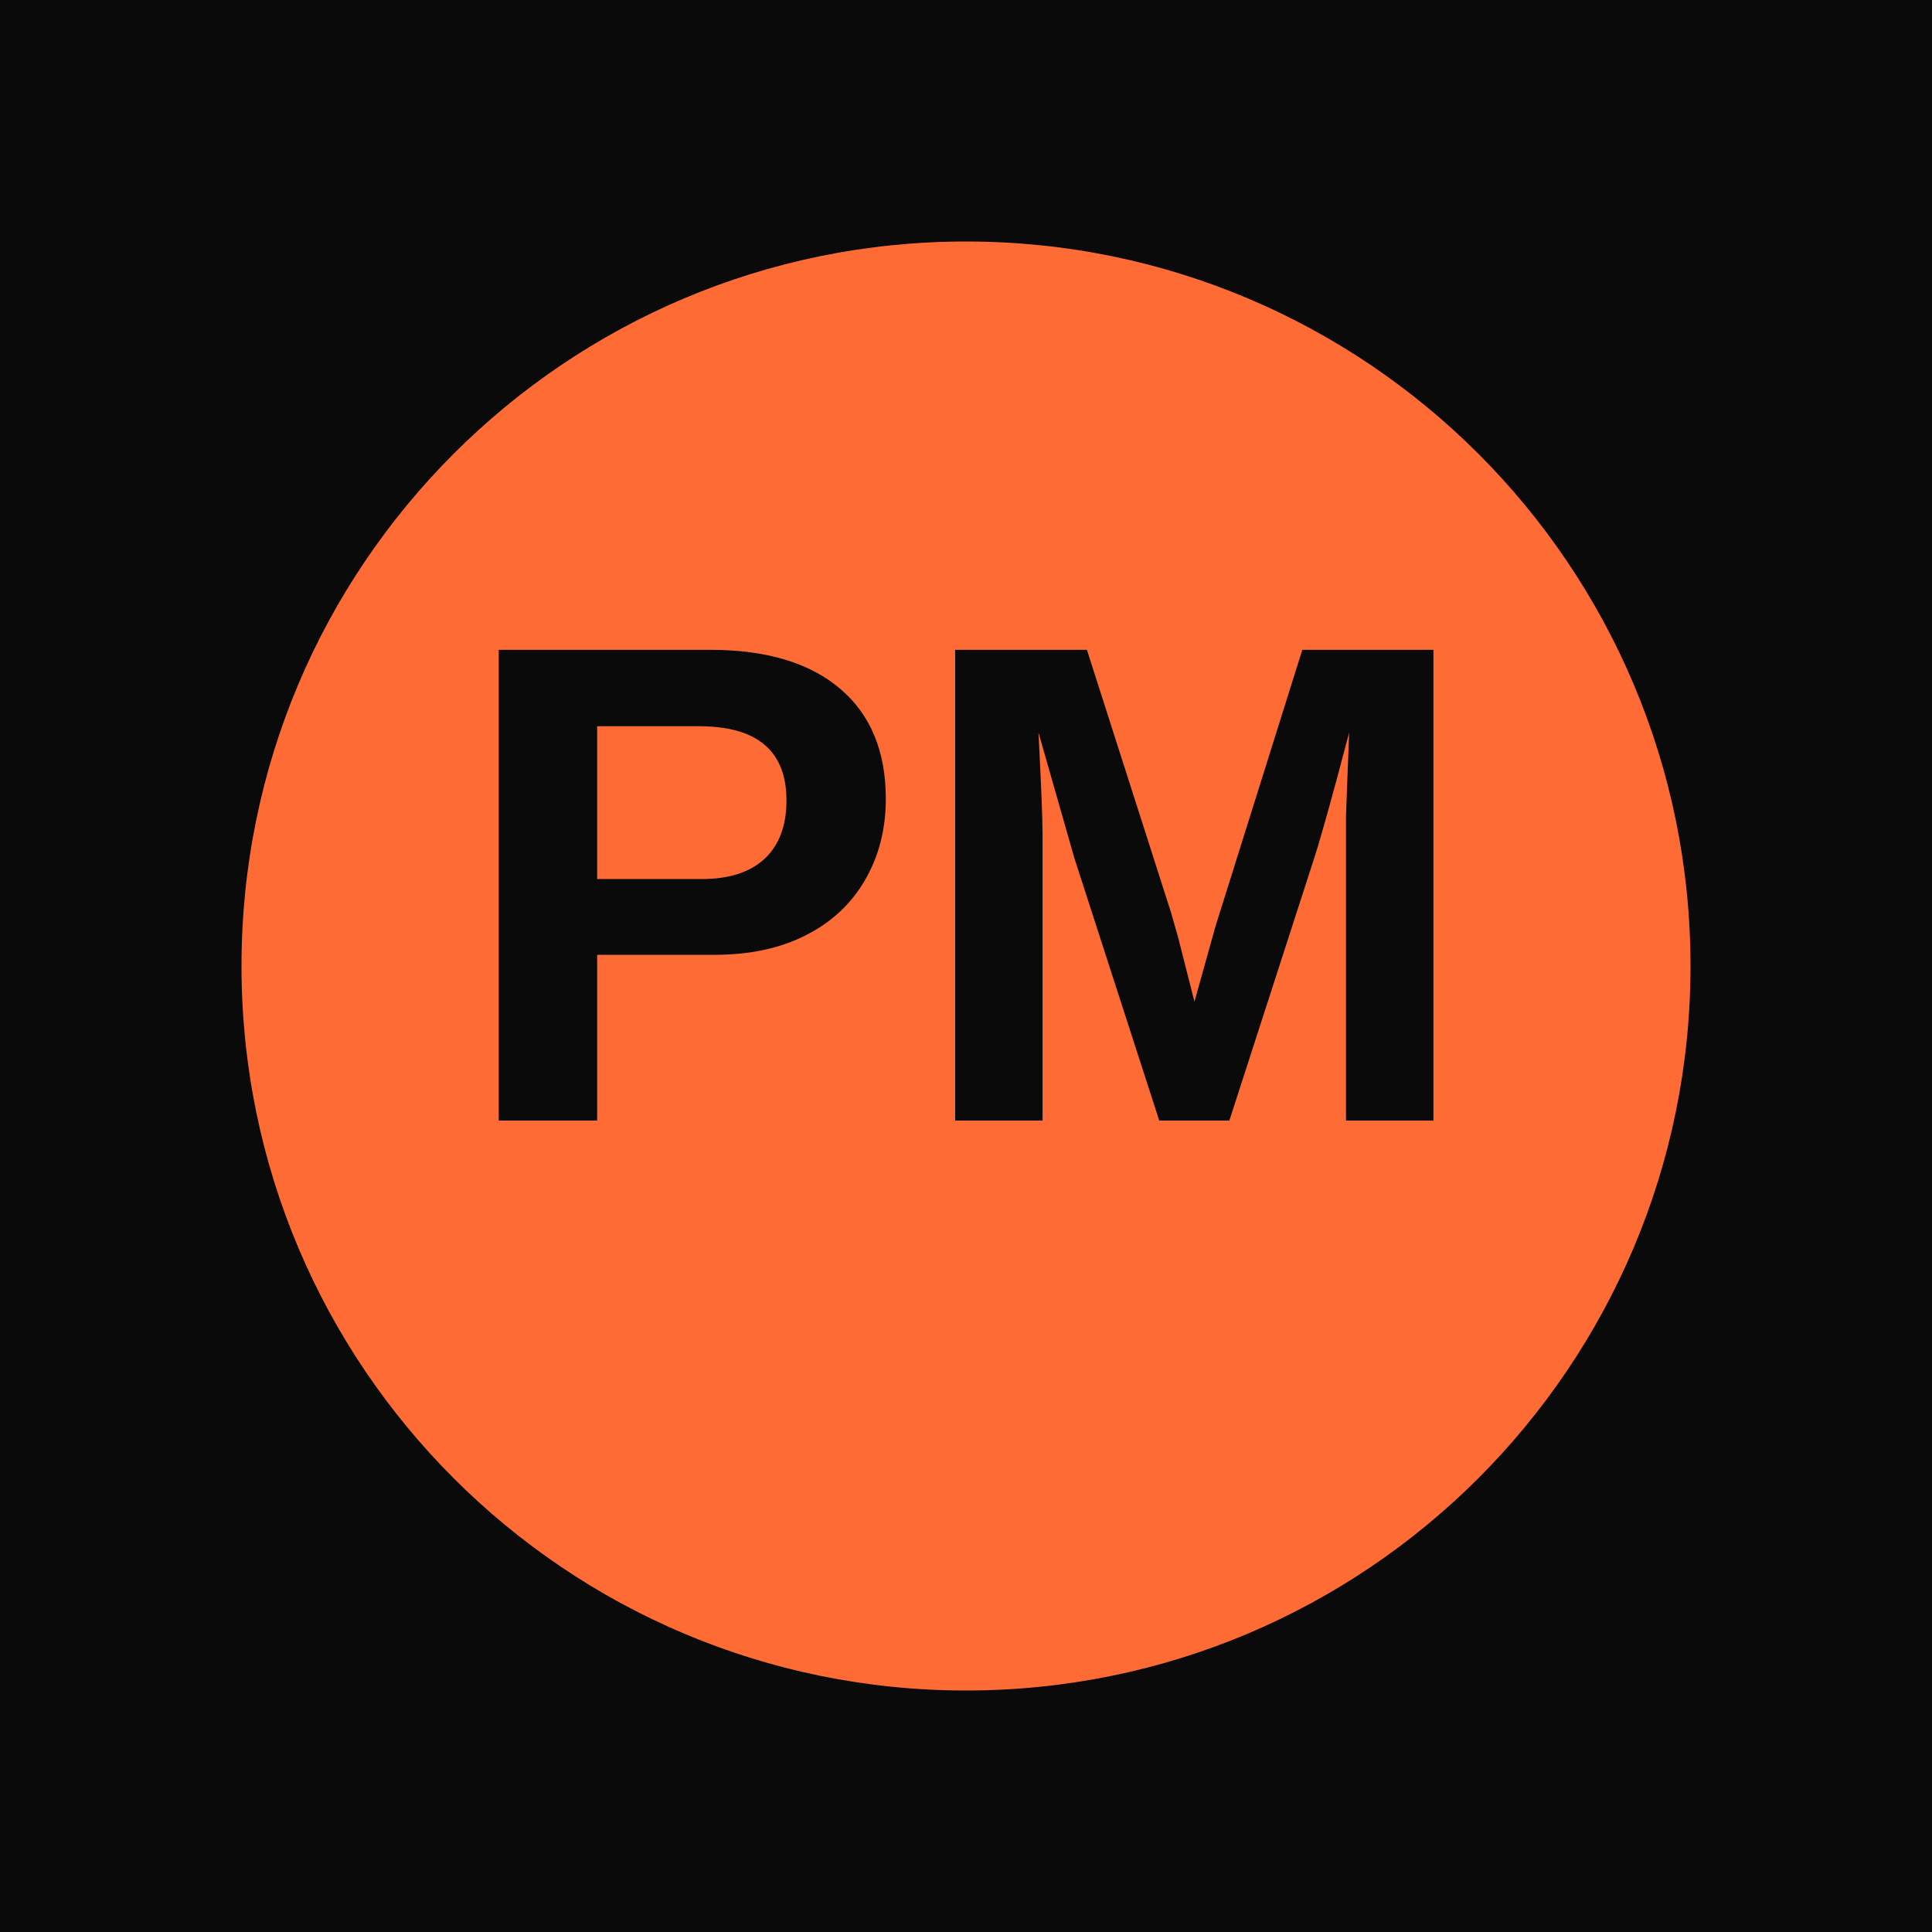
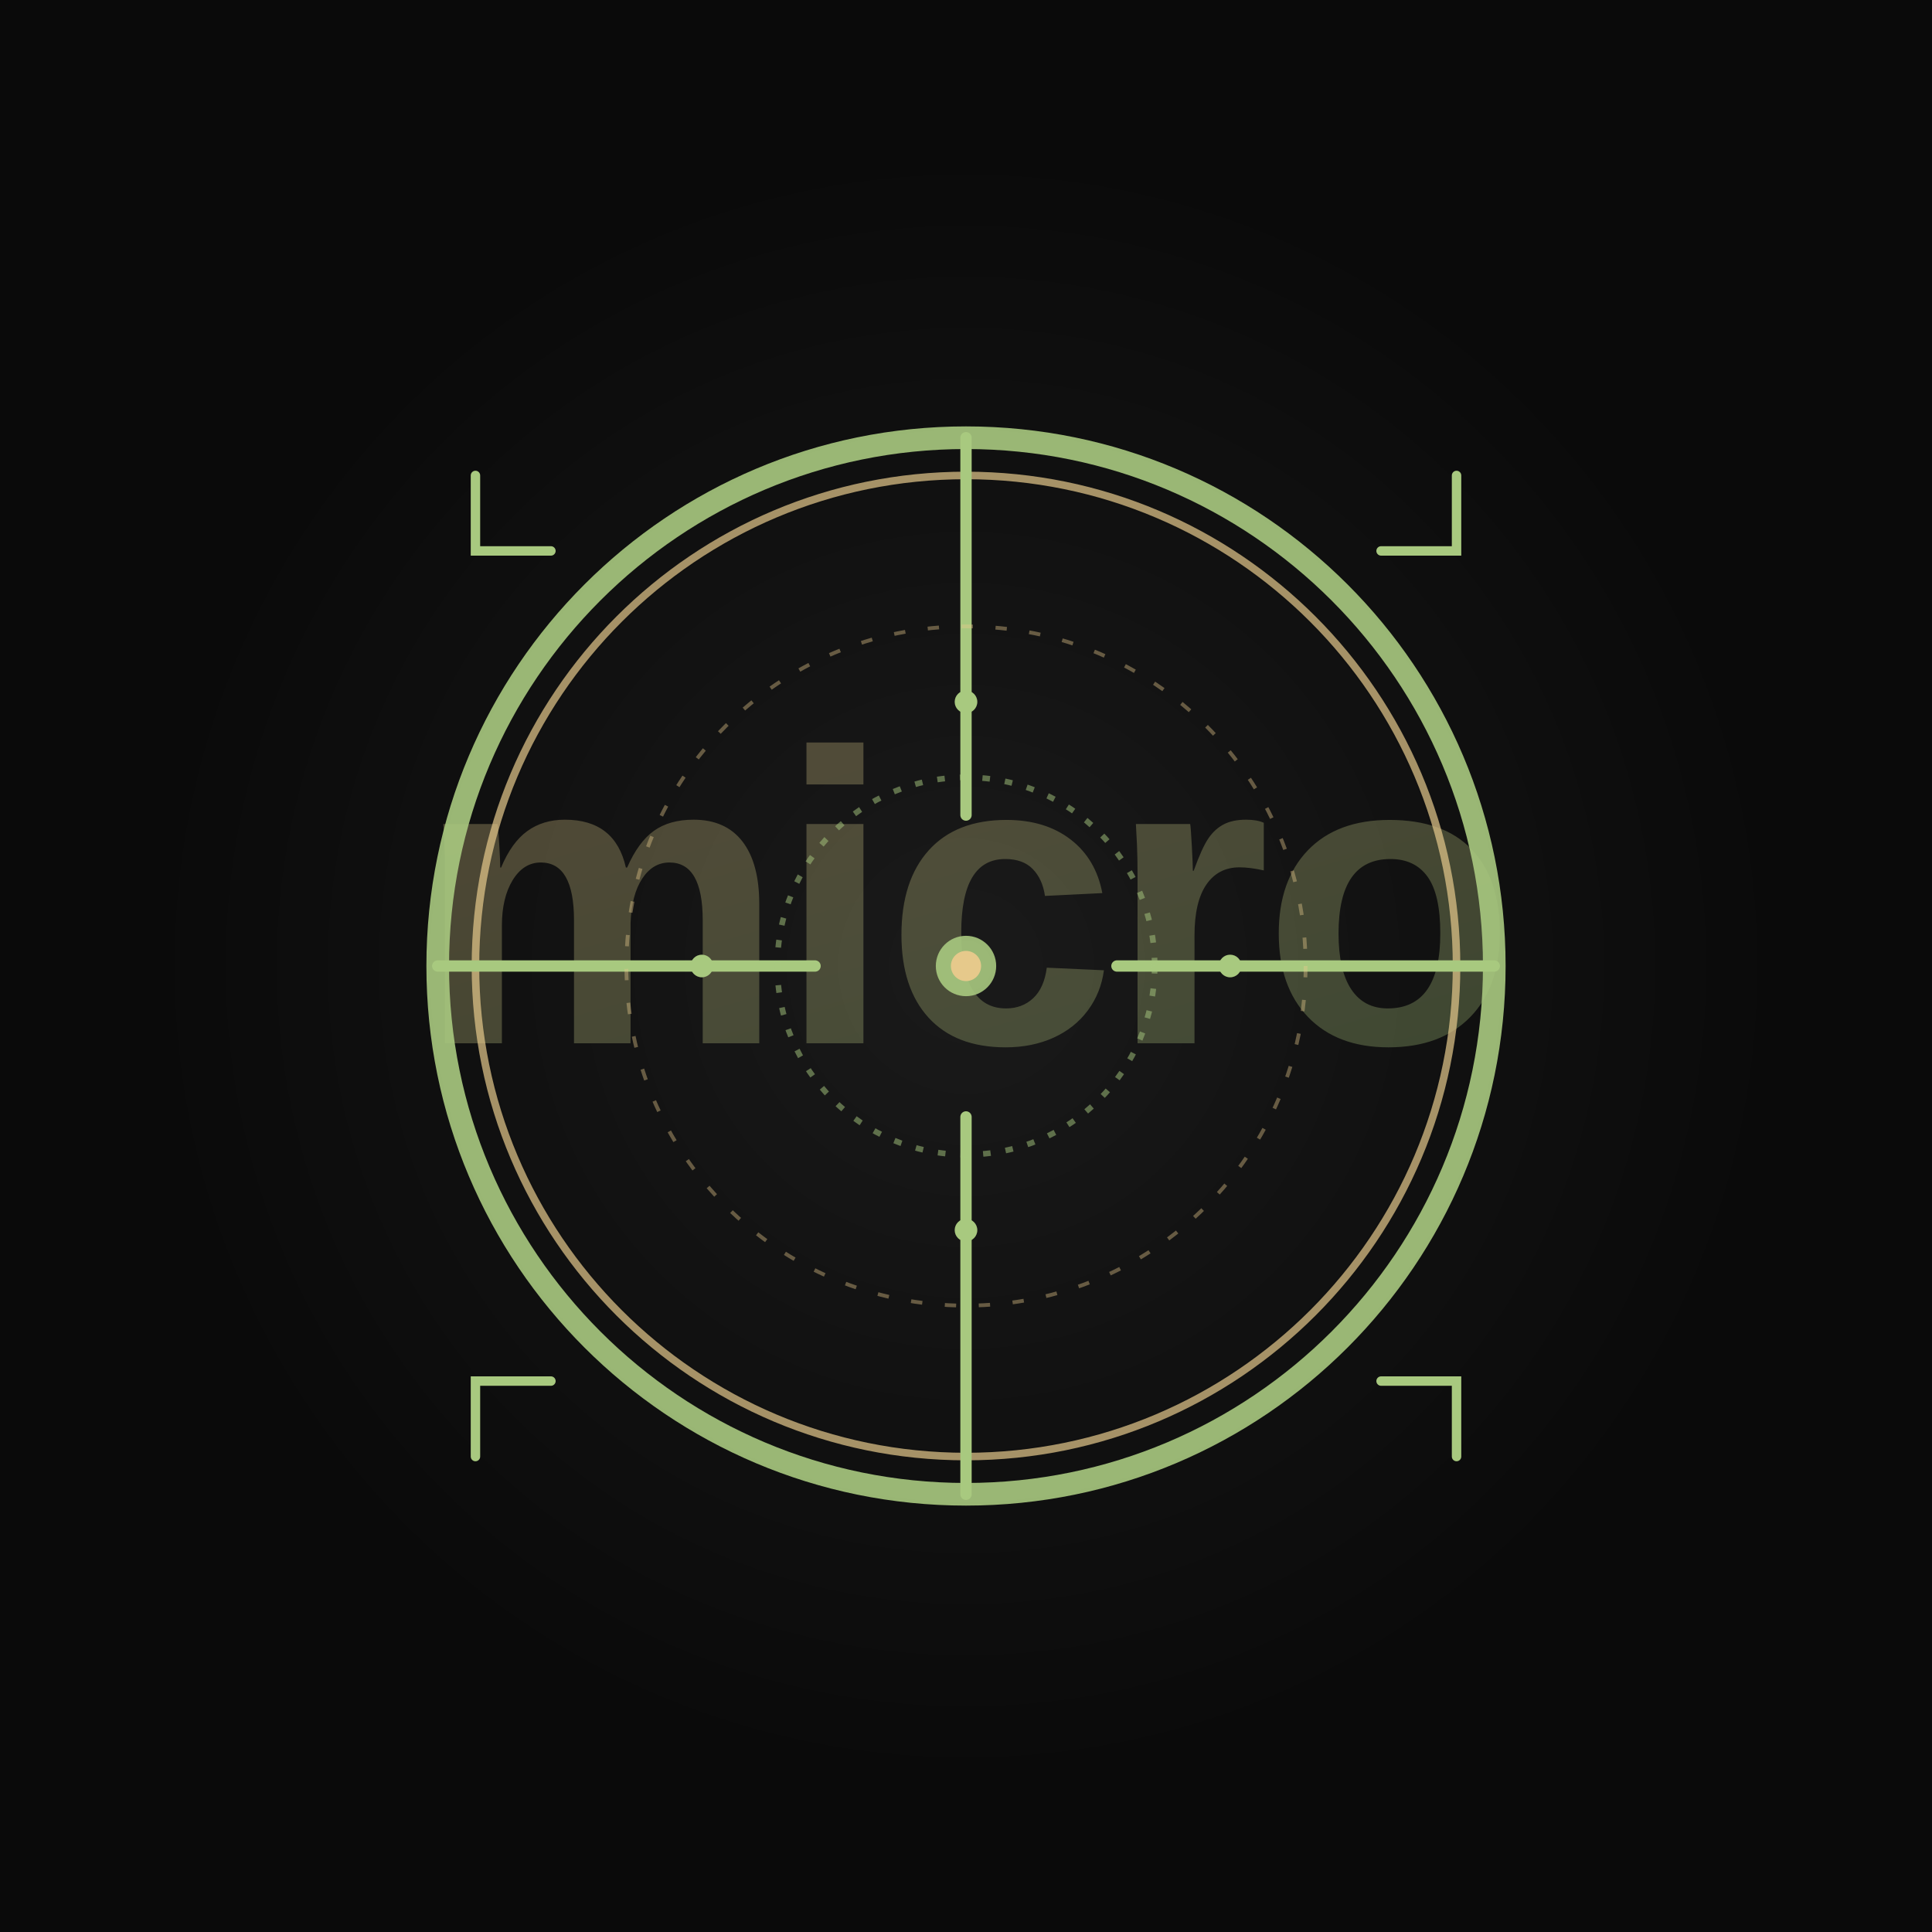
- <svg xmlns="http://www.w3.org/2000/svg" width="96" height="96">
-   <rect width="96" height="96" fill="#0a0a0a" />
-   <circle cx="48" cy="48" r="36" fill="#FF6B35" />
-   <text x="50%" y="58%" text-anchor="middle" fill="#0a0a0a" font-family="Arial,sans-serif" font-size="34" font-weight="bold">PM</text>
+ <svg xmlns="http://www.w3.org/2000/svg" width="512" height="512">
+   <rect width="512" height="512" fill="#0a0a0a" />
+   <defs>
+     <radialGradient id="bgGrad" cx="50%" cy="50%" r="50%">
+       <stop offset="0%" style="stop-color:#1a1a1a;stop-opacity:1" />
+       <stop offset="100%" style="stop-color:#0a0a0a;stop-opacity:1" />
+     </radialGradient>
+     <linearGradient id="textGrad" x1="0%" y1="0%" x2="100%" y2="100%">
+       <stop offset="0%" style="stop-color:#E6C98B;stop-opacity:0.3" />
+       <stop offset="100%" style="stop-color:#A8C97F;stop-opacity:0.3" />
+     </linearGradient>
+   </defs>
+   <circle cx="256" cy="256" r="220" fill="url(#bgGrad)" />
+   <text x="50%" y="54%" text-anchor="middle" fill="url(#textGrad)" font-family="Arial, sans-serif" font-size="110" font-weight="900" letter-spacing="-2">micro</text>
+   <g transform="translate(256, 256)">
+     <circle cx="0" cy="0" r="140" fill="none" stroke="#A8C97F" stroke-width="6" opacity="0.9" />
+     <circle cx="0" cy="0" r="130" fill="none" stroke="#E6C98B" stroke-width="2" opacity="0.7" />
+     <line x1="-140" y1="0" x2="-40" y2="0" stroke="#A8C97F" stroke-width="3" stroke-linecap="round" />
+     <line x1="40" y1="0" x2="140" y2="0" stroke="#A8C97F" stroke-width="3" stroke-linecap="round" />
+     <line x1="0" y1="-140" x2="0" y2="-40" stroke="#A8C97F" stroke-width="3" stroke-linecap="round" />
+     <line x1="0" y1="40" x2="0" y2="140" stroke="#A8C97F" stroke-width="3" stroke-linecap="round" />
+     <circle cx="0" cy="0" r="8" fill="#A8C97F" opacity="0.9" />
+     <circle cx="0" cy="0" r="4" fill="#E6C98B" />
+     <circle cx="0" cy="0" r="50" fill="none" stroke="#A8C97F" stroke-width="1.5" opacity="0.5" stroke-dasharray="2,4" />
+     <circle cx="0" cy="0" r="90" fill="none" stroke="#E6C98B" stroke-width="1" opacity="0.4" stroke-dasharray="3,6" />
+     <circle cx="-70" cy="0" r="3" fill="#A8C97F" />
+     <circle cx="70" cy="0" r="3" fill="#A8C97F" />
+     <circle cx="0" cy="-70" r="3" fill="#A8C97F" />
+     <circle cx="0" cy="70" r="3" fill="#A8C97F" />
+     <path d="M 110,-110 L 130,-110 L 130,-130" stroke="#A8C97F" stroke-width="2.5" fill="none" stroke-linecap="round" />
+     <path d="M -110,-110 L -130,-110 L -130,-130" stroke="#A8C97F" stroke-width="2.5" fill="none" stroke-linecap="round" />
+     <path d="M 110,110 L 130,110 L 130,130" stroke="#A8C97F" stroke-width="2.5" fill="none" stroke-linecap="round" />
+     <path d="M -110,110 L -130,110 L -130,130" stroke="#A8C97F" stroke-width="2.5" fill="none" stroke-linecap="round" />
+   </g>
</svg>
